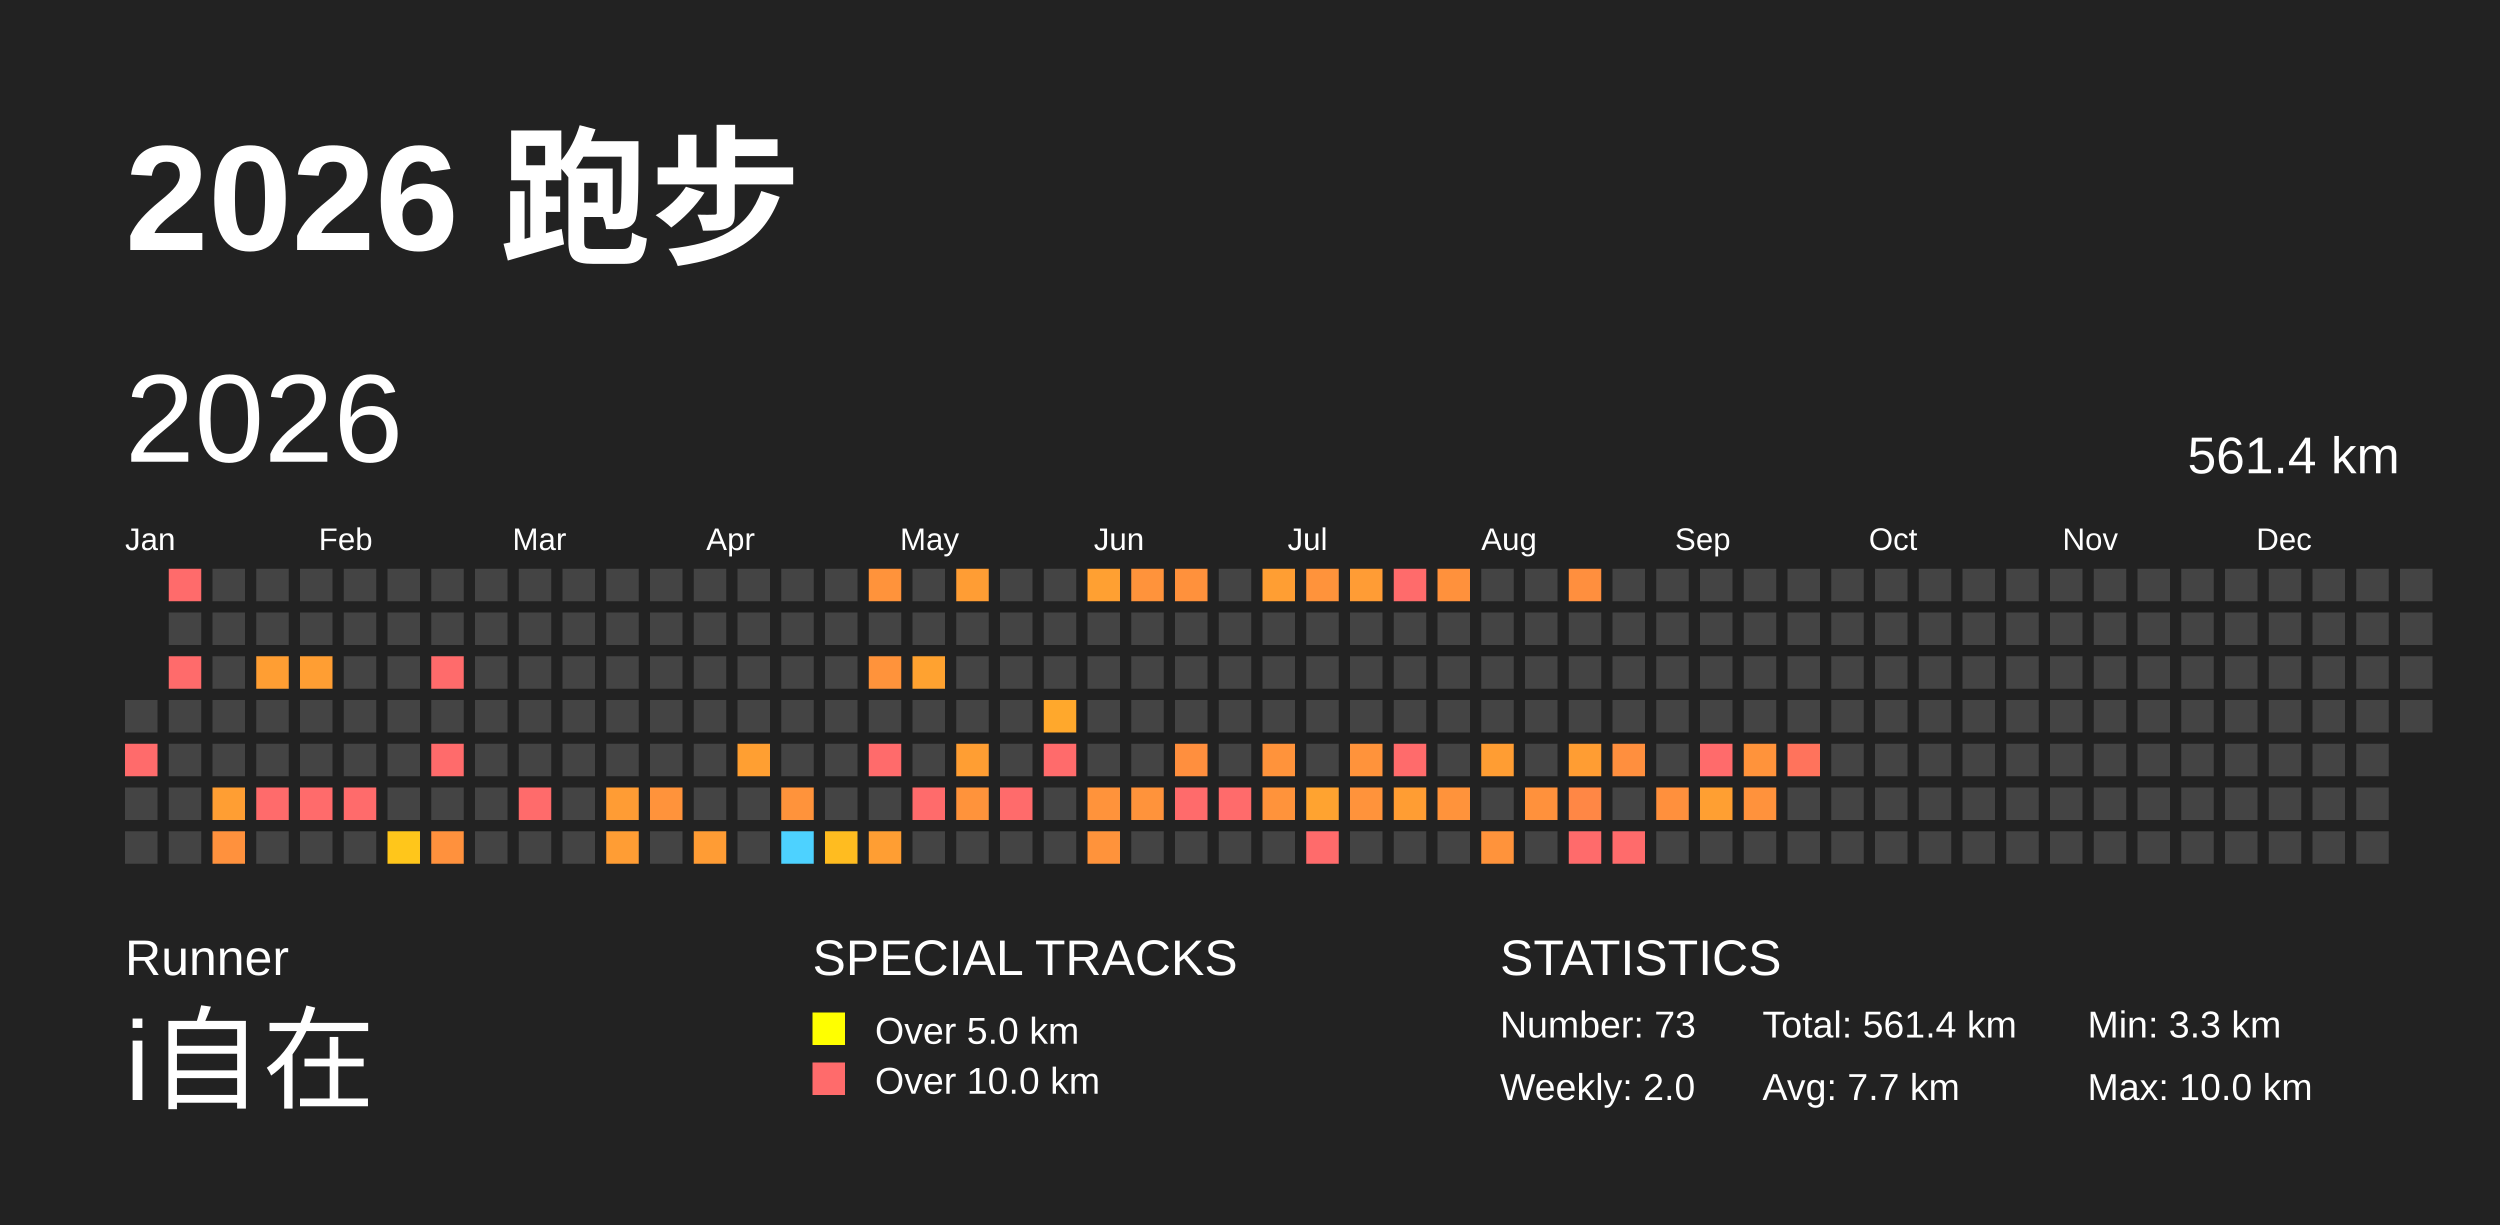
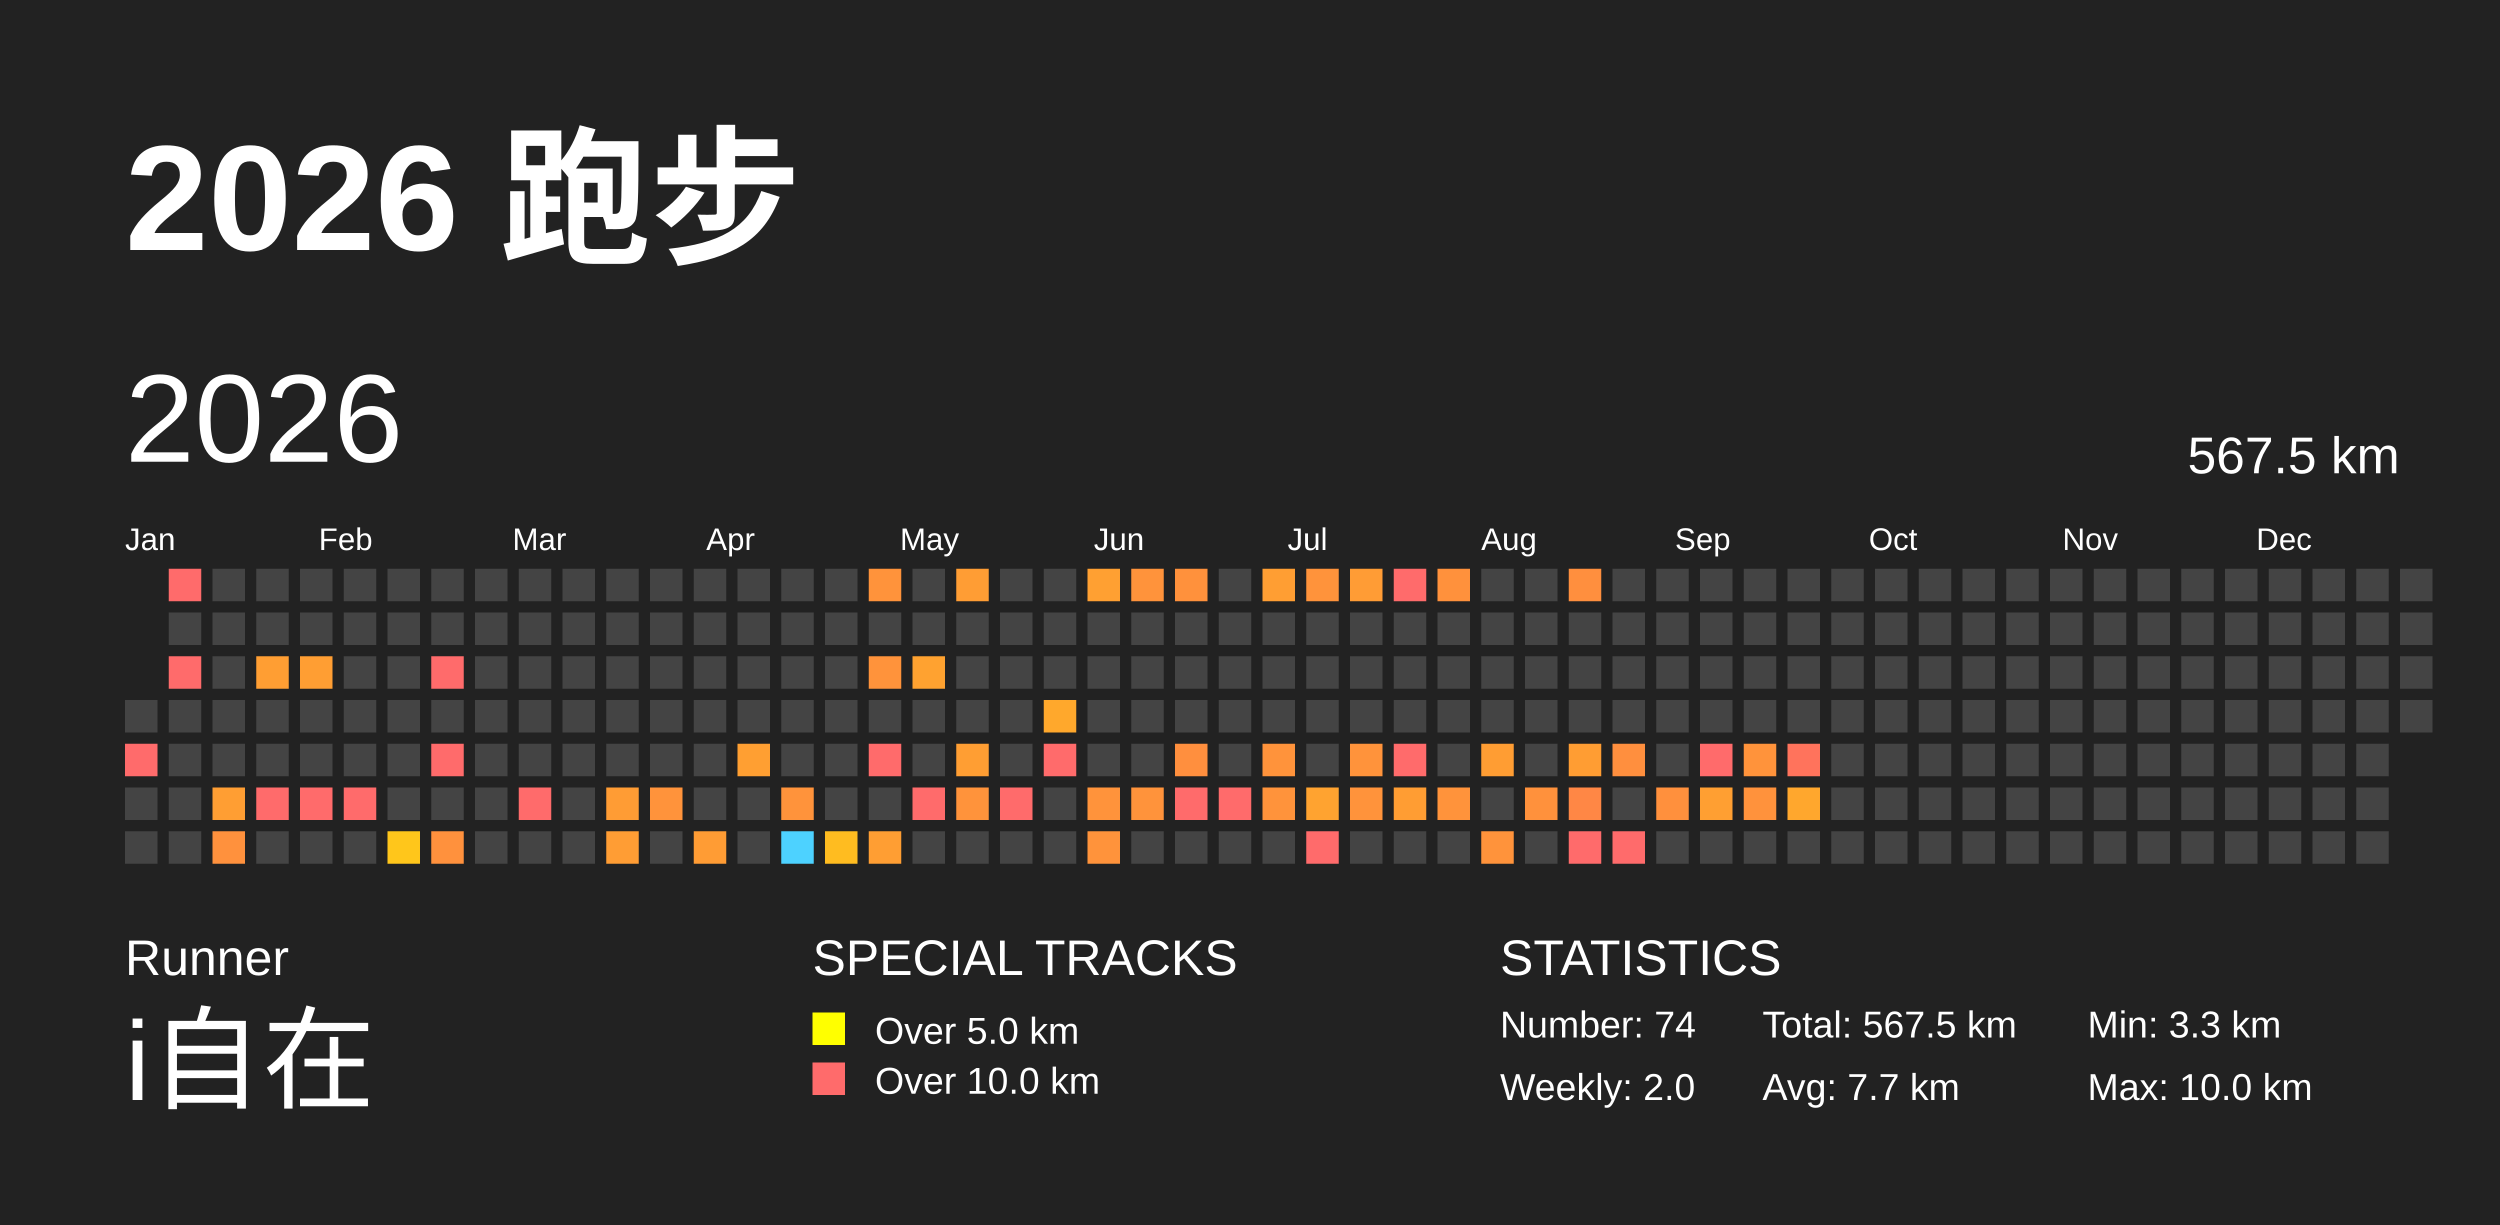
<svg xmlns="http://www.w3.org/2000/svg" baseProfile="full" height="98mm" version="1.1" viewBox="0,0,200,98" width="200mm">
  <defs />
  <rect fill="#222222" height="98" width="200" x="0" y="0" />
  <text fill="#FFFFFF" style="font-size:12px; font-family:Arial; font-weight:bold;" x="10" y="20">2026 跑步</text>
  <text fill="#FFFFFF" style="font-size:4px; font-family:Arial" x="10" y="78">Runner</text>
  <text fill="#FFFFFF" style="font-size:9px; font-family:Arial" x="10" y="88">i自在</text>
  <text fill="#FFFFFF" style="font-size:4px; font-family:Arial" x="65" y="78">SPECIAL TRACKS</text>
  <rect fill="#FFFF00" height="2.6" width="2.6" x="65" y="81" />
  <text fill="#FFFFFF" style="font-size:3px; font-family:Arial" x="70" y="83.5">Over 5.0 km</text>
  <rect fill="#FF6B6B" height="2.6" width="2.6" x="65" y="85" />
  <text fill="#FFFFFF" style="font-size:3px; font-family:Arial" x="70" y="87.5">Over 10.0 km</text>
  <text fill="#FFFFFF" style="font-size:4px; font-family:Arial" x="120" y="78">STATISTICS</text>
-   <text fill="#FFFFFF" style="font-size:3px; font-family:Arial" x="120" y="83">Number: 73</text>
+   <text fill="#FFFFFF" style="font-size:3px; font-family:Arial" x="120" y="83">Number: 74</text>
  <text fill="#FFFFFF" style="font-size:3px; font-family:Arial" x="120" y="88">Weekly: 2.0</text>
-   <text fill="#FFFFFF" style="font-size:3px; font-family:Arial" x="141" y="83">Total: 561.4 km</text>
+   <text fill="#FFFFFF" style="font-size:3px; font-family:Arial" x="141" y="83">Total: 567.5 km</text>
  <text fill="#FFFFFF" style="font-size:3px; font-family:Arial" x="141" y="88">Avg: 7.7 km</text>
  <text fill="#FFFFFF" style="font-size:3px; font-family:Arial" x="167" y="83">Min: 3.3 km</text>
  <text fill="#FFFFFF" style="font-size:3px; font-family:Arial" x="167" y="88">Max: 10.0 km</text>
  <text dominant-baseline="hanging" fill="#FFFFFF" style="font-size:10.0px; font-family:Arial;" x="10" y="30">2026</text>
-   <text dominant-baseline="hanging" fill="#FFFFFF" style="font-size:4.125px; font-family:Arial;" x="175" y="35">561.4 km</text>
+   <text dominant-baseline="hanging" fill="#FFFFFF" style="font-size:4.125px; font-family:Arial;" x="175" y="35">567.5 km</text>
  <text fill="#FFFFFF" style="font-size:2.5px; font-family:Arial" x="10.0" y="44">Jan</text>
  <text fill="#FFFFFF" style="font-size:2.5px; font-family:Arial" x="25.5" y="44">Feb</text>
  <text fill="#FFFFFF" style="font-size:2.5px; font-family:Arial" x="41.0" y="44">Mar</text>
  <text fill="#FFFFFF" style="font-size:2.5px; font-family:Arial" x="56.5" y="44">Apr</text>
  <text fill="#FFFFFF" style="font-size:2.5px; font-family:Arial" x="72.0" y="44">May</text>
  <text fill="#FFFFFF" style="font-size:2.5px; font-family:Arial" x="87.5" y="44">Jun</text>
  <text fill="#FFFFFF" style="font-size:2.5px; font-family:Arial" x="103.0" y="44">Jul</text>
  <text fill="#FFFFFF" style="font-size:2.5px; font-family:Arial" x="118.5" y="44">Aug</text>
  <text fill="#FFFFFF" style="font-size:2.5px; font-family:Arial" x="134.0" y="44">Sep</text>
  <text fill="#FFFFFF" style="font-size:2.5px; font-family:Arial" x="149.5" y="44">Oct</text>
  <text fill="#FFFFFF" style="font-size:2.5px; font-family:Arial" x="165.0" y="44">Nov</text>
  <text fill="#FFFFFF" style="font-size:2.5px; font-family:Arial" x="180.5" y="44">Dec</text>
  <rect fill="#444444" height="2.6" width="2.6" x="10.0" y="56.0" />
  <rect fill="#FF6B6B" height="2.6" width="2.6" x="10.0" y="59.5" />
  <rect fill="#444444" height="2.6" width="2.6" x="10.0" y="63.0" />
  <rect fill="#444444" height="2.6" width="2.6" x="10.0" y="66.5" />
  <rect fill="#FF6B6B" height="2.6" width="2.6" x="13.5" y="45.5" />
  <rect fill="#444444" height="2.6" width="2.6" x="13.5" y="49.0" />
  <rect fill="#FF6B6B" height="2.6" width="2.6" x="13.5" y="52.5" />
  <rect fill="#444444" height="2.6" width="2.6" x="13.5" y="56.0" />
  <rect fill="#444444" height="2.6" width="2.6" x="13.5" y="59.5" />
  <rect fill="#444444" height="2.6" width="2.6" x="13.5" y="63.0" />
  <rect fill="#444444" height="2.6" width="2.6" x="13.5" y="66.5" />
  <rect fill="#444444" height="2.6" width="2.6" x="17.0" y="45.5" />
  <rect fill="#444444" height="2.6" width="2.6" x="17.0" y="49.0" />
  <rect fill="#444444" height="2.6" width="2.6" x="17.0" y="52.5" />
  <rect fill="#444444" height="2.6" width="2.6" x="17.0" y="56.0" />
  <rect fill="#444444" height="2.6" width="2.6" x="17.0" y="59.5" />
  <rect fill="#ff9e33" height="2.6" width="2.6" x="17.0" y="63.0" />
  <rect fill="#ff913d" height="2.6" width="2.6" x="17.0" y="66.5" />
  <rect fill="#444444" height="2.6" width="2.6" x="20.5" y="45.5" />
  <rect fill="#444444" height="2.6" width="2.6" x="20.5" y="49.0" />
  <rect fill="#ff9e33" height="2.6" width="2.6" x="20.5" y="52.5" />
  <rect fill="#444444" height="2.6" width="2.6" x="20.5" y="56.0" />
  <rect fill="#444444" height="2.6" width="2.6" x="20.5" y="59.5" />
  <rect fill="#FF6B6B" height="2.6" width="2.6" x="20.5" y="63.0" />
  <rect fill="#444444" height="2.6" width="2.6" x="20.5" y="66.5" />
  <rect fill="#444444" height="2.6" width="2.6" x="24.0" y="45.5" />
  <rect fill="#444444" height="2.6" width="2.6" x="24.0" y="49.0" />
  <rect fill="#ff9e33" height="2.6" width="2.6" x="24.0" y="52.5" />
  <rect fill="#444444" height="2.6" width="2.6" x="24.0" y="56.0" />
  <rect fill="#444444" height="2.6" width="2.6" x="24.0" y="59.5" />
  <rect fill="#FF6B6B" height="2.6" width="2.6" x="24.0" y="63.0" />
  <rect fill="#444444" height="2.6" width="2.6" x="24.0" y="66.5" />
  <rect fill="#444444" height="2.6" width="2.6" x="27.5" y="45.5" />
  <rect fill="#444444" height="2.6" width="2.6" x="27.5" y="49.0" />
  <rect fill="#444444" height="2.6" width="2.6" x="27.5" y="52.5" />
  <rect fill="#444444" height="2.6" width="2.6" x="27.5" y="56.0" />
  <rect fill="#444444" height="2.6" width="2.6" x="27.5" y="59.5" />
  <rect fill="#FF6B6B" height="2.6" width="2.6" x="27.5" y="63.0" />
  <rect fill="#444444" height="2.6" width="2.6" x="27.5" y="66.5" />
  <rect fill="#444444" height="2.6" width="2.6" x="31.0" y="45.5" />
  <rect fill="#444444" height="2.6" width="2.6" x="31.0" y="49.0" />
  <rect fill="#444444" height="2.6" width="2.6" x="31.0" y="52.5" />
  <rect fill="#444444" height="2.6" width="2.6" x="31.0" y="56.0" />
  <rect fill="#444444" height="2.6" width="2.6" x="31.0" y="59.5" />
  <rect fill="#444444" height="2.6" width="2.6" x="31.0" y="63.0" />
  <rect fill="#ffc61b" height="2.6" width="2.6" x="31.0" y="66.5" />
  <rect fill="#444444" height="2.6" width="2.6" x="34.5" y="45.5" />
  <rect fill="#444444" height="2.6" width="2.6" x="34.5" y="49.0" />
  <rect fill="#FF6B6B" height="2.6" width="2.6" x="34.5" y="52.5" />
  <rect fill="#444444" height="2.6" width="2.6" x="34.5" y="56.0" />
  <rect fill="#FF6B6B" height="2.6" width="2.6" x="34.5" y="59.5" />
  <rect fill="#444444" height="2.6" width="2.6" x="34.5" y="63.0" />
  <rect fill="#ff913d" height="2.6" width="2.6" x="34.5" y="66.5" />
  <rect fill="#444444" height="2.6" width="2.6" x="38.0" y="45.5" />
  <rect fill="#444444" height="2.6" width="2.6" x="38.0" y="49.0" />
  <rect fill="#444444" height="2.6" width="2.6" x="38.0" y="52.5" />
  <rect fill="#444444" height="2.6" width="2.6" x="38.0" y="56.0" />
  <rect fill="#444444" height="2.6" width="2.6" x="38.0" y="59.5" />
  <rect fill="#444444" height="2.6" width="2.6" x="38.0" y="63.0" />
  <rect fill="#444444" height="2.6" width="2.6" x="38.0" y="66.5" />
  <rect fill="#444444" height="2.6" width="2.6" x="41.5" y="45.5" />
  <rect fill="#444444" height="2.6" width="2.6" x="41.5" y="49.0" />
  <rect fill="#444444" height="2.6" width="2.6" x="41.5" y="52.5" />
  <rect fill="#444444" height="2.6" width="2.6" x="41.5" y="56.0" />
  <rect fill="#444444" height="2.6" width="2.6" x="41.5" y="59.5" />
  <rect fill="#FF6B6B" height="2.6" width="2.6" x="41.5" y="63.0" />
  <rect fill="#444444" height="2.6" width="2.6" x="41.5" y="66.5" />
  <rect fill="#444444" height="2.6" width="2.6" x="45.0" y="45.5" />
  <rect fill="#444444" height="2.6" width="2.6" x="45.0" y="49.0" />
  <rect fill="#444444" height="2.6" width="2.6" x="45.0" y="52.5" />
  <rect fill="#444444" height="2.6" width="2.6" x="45.0" y="56.0" />
  <rect fill="#444444" height="2.6" width="2.6" x="45.0" y="59.5" />
  <rect fill="#444444" height="2.6" width="2.6" x="45.0" y="63.0" />
  <rect fill="#444444" height="2.6" width="2.6" x="45.0" y="66.5" />
  <rect fill="#444444" height="2.6" width="2.6" x="48.5" y="45.5" />
  <rect fill="#444444" height="2.6" width="2.6" x="48.5" y="49.0" />
  <rect fill="#444444" height="2.6" width="2.6" x="48.5" y="52.5" />
  <rect fill="#444444" height="2.6" width="2.6" x="48.5" y="56.0" />
  <rect fill="#444444" height="2.6" width="2.6" x="48.5" y="59.5" />
  <rect fill="#ff9c34" height="2.6" width="2.6" x="48.5" y="63.0" />
  <rect fill="#ff9d34" height="2.6" width="2.6" x="48.5" y="66.5" />
  <rect fill="#444444" height="2.6" width="2.6" x="52.0" y="45.5" />
  <rect fill="#444444" height="2.6" width="2.6" x="52.0" y="49.0" />
  <rect fill="#444444" height="2.6" width="2.6" x="52.0" y="52.5" />
  <rect fill="#444444" height="2.6" width="2.6" x="52.0" y="56.0" />
  <rect fill="#444444" height="2.6" width="2.6" x="52.0" y="59.5" />
  <rect fill="#ff933b" height="2.6" width="2.6" x="52.0" y="63.0" />
  <rect fill="#444444" height="2.6" width="2.6" x="52.0" y="66.5" />
  <rect fill="#444444" height="2.6" width="2.6" x="55.5" y="45.5" />
  <rect fill="#444444" height="2.6" width="2.6" x="55.5" y="49.0" />
  <rect fill="#444444" height="2.6" width="2.6" x="55.5" y="52.5" />
  <rect fill="#444444" height="2.6" width="2.6" x="55.5" y="56.0" />
  <rect fill="#444444" height="2.6" width="2.6" x="55.5" y="59.5" />
  <rect fill="#444444" height="2.6" width="2.6" x="55.5" y="63.0" />
  <rect fill="#ff9c34" height="2.6" width="2.6" x="55.5" y="66.5" />
  <rect fill="#444444" height="2.6" width="2.6" x="59.0" y="45.5" />
  <rect fill="#444444" height="2.6" width="2.6" x="59.0" y="49.0" />
  <rect fill="#444444" height="2.6" width="2.6" x="59.0" y="52.5" />
  <rect fill="#444444" height="2.6" width="2.6" x="59.0" y="56.0" />
  <rect fill="#ff9f32" height="2.6" width="2.6" x="59.0" y="59.5" />
  <rect fill="#444444" height="2.6" width="2.6" x="59.0" y="63.0" />
  <rect fill="#444444" height="2.6" width="2.6" x="59.0" y="66.5" />
  <rect fill="#444444" height="2.6" width="2.6" x="62.5" y="45.5" />
  <rect fill="#444444" height="2.6" width="2.6" x="62.5" y="49.0" />
  <rect fill="#444444" height="2.6" width="2.6" x="62.5" y="52.5" />
  <rect fill="#444444" height="2.6" width="2.6" x="62.5" y="56.0" />
  <rect fill="#444444" height="2.6" width="2.6" x="62.5" y="59.5" />
  <rect fill="#ff933b" height="2.6" width="2.6" x="62.5" y="63.0" />
  <rect fill="#4dd2ff" height="2.6" width="2.6" x="62.5" y="66.5" />
  <rect fill="#444444" height="2.6" width="2.6" x="66.0" y="45.5" />
  <rect fill="#444444" height="2.6" width="2.6" x="66.0" y="49.0" />
  <rect fill="#444444" height="2.6" width="2.6" x="66.0" y="52.5" />
  <rect fill="#444444" height="2.6" width="2.6" x="66.0" y="56.0" />
  <rect fill="#444444" height="2.6" width="2.6" x="66.0" y="59.5" />
  <rect fill="#444444" height="2.6" width="2.6" x="66.0" y="63.0" />
  <rect fill="#ffbc20" height="2.6" width="2.6" x="66.0" y="66.5" />
  <rect fill="#ff933b" height="2.6" width="2.6" x="69.5" y="45.5" />
  <rect fill="#444444" height="2.6" width="2.6" x="69.5" y="49.0" />
  <rect fill="#ff933b" height="2.6" width="2.6" x="69.5" y="52.5" />
  <rect fill="#444444" height="2.6" width="2.6" x="69.5" y="56.0" />
  <rect fill="#FF6B6B" height="2.6" width="2.6" x="69.5" y="59.5" />
  <rect fill="#444444" height="2.6" width="2.6" x="69.5" y="63.0" />
  <rect fill="#ff9e33" height="2.6" width="2.6" x="69.5" y="66.5" />
  <rect fill="#444444" height="2.6" width="2.6" x="73.0" y="45.5" />
  <rect fill="#444444" height="2.6" width="2.6" x="73.0" y="49.0" />
  <rect fill="#ffa230" height="2.6" width="2.6" x="73.0" y="52.5" />
  <rect fill="#444444" height="2.6" width="2.6" x="73.0" y="56.0" />
  <rect fill="#444444" height="2.6" width="2.6" x="73.0" y="59.5" />
  <rect fill="#FF6B6B" height="2.6" width="2.6" x="73.0" y="63.0" />
  <rect fill="#444444" height="2.6" width="2.6" x="73.0" y="66.5" />
  <rect fill="#ff9d34" height="2.6" width="2.6" x="76.5" y="45.5" />
  <rect fill="#444444" height="2.6" width="2.6" x="76.5" y="49.0" />
  <rect fill="#444444" height="2.6" width="2.6" x="76.5" y="52.5" />
  <rect fill="#444444" height="2.6" width="2.6" x="76.5" y="56.0" />
  <rect fill="#ff9e33" height="2.6" width="2.6" x="76.5" y="59.5" />
  <rect fill="#ff933b" height="2.6" width="2.6" x="76.5" y="63.0" />
  <rect fill="#444444" height="2.6" width="2.6" x="76.5" y="66.5" />
  <rect fill="#444444" height="2.6" width="2.6" x="80.0" y="45.5" />
  <rect fill="#444444" height="2.6" width="2.6" x="80.0" y="49.0" />
  <rect fill="#444444" height="2.6" width="2.6" x="80.0" y="52.5" />
  <rect fill="#444444" height="2.6" width="2.6" x="80.0" y="56.0" />
  <rect fill="#444444" height="2.6" width="2.6" x="80.0" y="59.5" />
  <rect fill="#FF6B6B" height="2.6" width="2.6" x="80.0" y="63.0" />
  <rect fill="#444444" height="2.6" width="2.6" x="80.0" y="66.5" />
  <rect fill="#444444" height="2.6" width="2.6" x="83.5" y="45.5" />
  <rect fill="#444444" height="2.6" width="2.6" x="83.5" y="49.0" />
  <rect fill="#444444" height="2.6" width="2.6" x="83.5" y="52.5" />
  <rect fill="#ffa82c" height="2.6" width="2.6" x="83.5" y="56.0" />
  <rect fill="#FF6B6B" height="2.6" width="2.6" x="83.5" y="59.5" />
  <rect fill="#444444" height="2.6" width="2.6" x="83.5" y="63.0" />
  <rect fill="#444444" height="2.6" width="2.6" x="83.5" y="66.5" />
  <rect fill="#ffa032" height="2.6" width="2.6" x="87.0" y="45.5" />
  <rect fill="#444444" height="2.6" width="2.6" x="87.0" y="49.0" />
  <rect fill="#444444" height="2.6" width="2.6" x="87.0" y="52.5" />
  <rect fill="#444444" height="2.6" width="2.6" x="87.0" y="56.0" />
  <rect fill="#444444" height="2.6" width="2.6" x="87.0" y="59.5" />
  <rect fill="#ff933b" height="2.6" width="2.6" x="87.0" y="63.0" />
  <rect fill="#ff933b" height="2.6" width="2.6" x="87.0" y="66.5" />
  <rect fill="#ff933b" height="2.6" width="2.6" x="90.5" y="45.5" />
  <rect fill="#444444" height="2.6" width="2.6" x="90.5" y="49.0" />
  <rect fill="#444444" height="2.6" width="2.6" x="90.5" y="52.5" />
  <rect fill="#444444" height="2.6" width="2.6" x="90.5" y="56.0" />
  <rect fill="#444444" height="2.6" width="2.6" x="90.5" y="59.5" />
  <rect fill="#ff933b" height="2.6" width="2.6" x="90.5" y="63.0" />
  <rect fill="#444444" height="2.6" width="2.6" x="90.5" y="66.5" />
  <rect fill="#ff913c" height="2.6" width="2.6" x="94.0" y="45.5" />
  <rect fill="#444444" height="2.6" width="2.6" x="94.0" y="49.0" />
  <rect fill="#444444" height="2.6" width="2.6" x="94.0" y="52.5" />
  <rect fill="#444444" height="2.6" width="2.6" x="94.0" y="56.0" />
  <rect fill="#ff8f3e" height="2.6" width="2.6" x="94.0" y="59.5" />
  <rect fill="#FF6B6B" height="2.6" width="2.6" x="94.0" y="63.0" />
  <rect fill="#444444" height="2.6" width="2.6" x="94.0" y="66.5" />
  <rect fill="#444444" height="2.6" width="2.6" x="97.5" y="45.5" />
  <rect fill="#444444" height="2.6" width="2.6" x="97.5" y="49.0" />
  <rect fill="#444444" height="2.6" width="2.6" x="97.5" y="52.5" />
  <rect fill="#444444" height="2.6" width="2.6" x="97.5" y="56.0" />
  <rect fill="#444444" height="2.6" width="2.6" x="97.5" y="59.5" />
  <rect fill="#FF6B6B" height="2.6" width="2.6" x="97.5" y="63.0" />
  <rect fill="#444444" height="2.6" width="2.6" x="97.5" y="66.5" />
  <rect fill="#ff9e33" height="2.6" width="2.6" x="101.0" y="45.5" />
  <rect fill="#444444" height="2.6" width="2.6" x="101.0" y="49.0" />
  <rect fill="#444444" height="2.6" width="2.6" x="101.0" y="52.5" />
  <rect fill="#444444" height="2.6" width="2.6" x="101.0" y="56.0" />
  <rect fill="#ff933b" height="2.6" width="2.6" x="101.0" y="59.5" />
  <rect fill="#ff933b" height="2.6" width="2.6" x="101.0" y="63.0" />
  <rect fill="#444444" height="2.6" width="2.6" x="101.0" y="66.5" />
  <rect fill="#ff933b" height="2.6" width="2.6" x="104.5" y="45.5" />
  <rect fill="#444444" height="2.6" width="2.6" x="104.5" y="49.0" />
  <rect fill="#444444" height="2.6" width="2.6" x="104.5" y="52.5" />
  <rect fill="#444444" height="2.6" width="2.6" x="104.5" y="56.0" />
  <rect fill="#444444" height="2.6" width="2.6" x="104.5" y="59.5" />
  <rect fill="#ffa330" height="2.6" width="2.6" x="104.5" y="63.0" />
  <rect fill="#FF6B6B" height="2.6" width="2.6" x="104.5" y="66.5" />
  <rect fill="#ff9c35" height="2.6" width="2.6" x="108.0" y="45.5" />
  <rect fill="#444444" height="2.6" width="2.6" x="108.0" y="49.0" />
  <rect fill="#444444" height="2.6" width="2.6" x="108.0" y="52.5" />
  <rect fill="#444444" height="2.6" width="2.6" x="108.0" y="56.0" />
  <rect fill="#ff933b" height="2.6" width="2.6" x="108.0" y="59.5" />
  <rect fill="#ff933b" height="2.6" width="2.6" x="108.0" y="63.0" />
  <rect fill="#444444" height="2.6" width="2.6" x="108.0" y="66.5" />
  <rect fill="#FF6B6B" height="2.6" width="2.6" x="111.5" y="45.5" />
  <rect fill="#444444" height="2.6" width="2.6" x="111.5" y="49.0" />
  <rect fill="#444444" height="2.6" width="2.6" x="111.5" y="52.5" />
  <rect fill="#444444" height="2.6" width="2.6" x="111.5" y="56.0" />
  <rect fill="#FF6B6B" height="2.6" width="2.6" x="111.5" y="59.5" />
  <rect fill="#ff9d33" height="2.6" width="2.6" x="111.5" y="63.0" />
  <rect fill="#444444" height="2.6" width="2.6" x="111.5" y="66.5" />
  <rect fill="#ff913c" height="2.6" width="2.6" x="115.0" y="45.5" />
  <rect fill="#444444" height="2.6" width="2.6" x="115.0" y="49.0" />
  <rect fill="#444444" height="2.6" width="2.6" x="115.0" y="52.5" />
  <rect fill="#444444" height="2.6" width="2.6" x="115.0" y="56.0" />
  <rect fill="#444444" height="2.6" width="2.6" x="115.0" y="59.5" />
  <rect fill="#ff933b" height="2.6" width="2.6" x="115.0" y="63.0" />
  <rect fill="#444444" height="2.6" width="2.6" x="115.0" y="66.5" />
  <rect fill="#444444" height="2.6" width="2.6" x="118.5" y="45.5" />
  <rect fill="#444444" height="2.6" width="2.6" x="118.5" y="49.0" />
  <rect fill="#444444" height="2.6" width="2.6" x="118.5" y="52.5" />
  <rect fill="#444444" height="2.6" width="2.6" x="118.5" y="56.0" />
  <rect fill="#ff9d33" height="2.6" width="2.6" x="118.5" y="59.5" />
  <rect fill="#444444" height="2.6" width="2.6" x="118.5" y="63.0" />
  <rect fill="#ff933b" height="2.6" width="2.6" x="118.5" y="66.5" />
  <rect fill="#444444" height="2.6" width="2.6" x="122.0" y="45.5" />
  <rect fill="#444444" height="2.6" width="2.6" x="122.0" y="49.0" />
  <rect fill="#444444" height="2.6" width="2.6" x="122.0" y="52.5" />
  <rect fill="#444444" height="2.6" width="2.6" x="122.0" y="56.0" />
  <rect fill="#444444" height="2.6" width="2.6" x="122.0" y="59.5" />
  <rect fill="#ff913c" height="2.6" width="2.6" x="122.0" y="63.0" />
  <rect fill="#444444" height="2.6" width="2.6" x="122.0" y="66.5" />
  <rect fill="#ff8f3e" height="2.6" width="2.6" x="125.5" y="45.5" />
  <rect fill="#444444" height="2.6" width="2.6" x="125.5" y="49.0" />
  <rect fill="#444444" height="2.6" width="2.6" x="125.5" y="52.5" />
  <rect fill="#444444" height="2.6" width="2.6" x="125.5" y="56.0" />
  <rect fill="#ff9d33" height="2.6" width="2.6" x="125.5" y="59.5" />
  <rect fill="#ff8745" height="2.6" width="2.6" x="125.5" y="63.0" />
  <rect fill="#FF6B6B" height="2.6" width="2.6" x="125.5" y="66.5" />
  <rect fill="#444444" height="2.6" width="2.6" x="129.0" y="45.5" />
  <rect fill="#444444" height="2.6" width="2.6" x="129.0" y="49.0" />
  <rect fill="#444444" height="2.6" width="2.6" x="129.0" y="52.5" />
  <rect fill="#444444" height="2.6" width="2.6" x="129.0" y="56.0" />
  <rect fill="#ff8f3e" height="2.6" width="2.6" x="129.0" y="59.5" />
  <rect fill="#444444" height="2.6" width="2.6" x="129.0" y="63.0" />
  <rect fill="#FF6B6B" height="2.6" width="2.6" x="129.0" y="66.5" />
  <rect fill="#444444" height="2.6" width="2.6" x="132.5" y="45.5" />
  <rect fill="#444444" height="2.6" width="2.6" x="132.5" y="49.0" />
  <rect fill="#444444" height="2.6" width="2.6" x="132.5" y="52.5" />
  <rect fill="#444444" height="2.6" width="2.6" x="132.5" y="56.0" />
  <rect fill="#444444" height="2.6" width="2.6" x="132.5" y="59.5" />
  <rect fill="#ff903d" height="2.6" width="2.6" x="132.5" y="63.0" />
  <rect fill="#444444" height="2.6" width="2.6" x="132.5" y="66.5" />
  <rect fill="#444444" height="2.6" width="2.6" x="136.0" y="45.5" />
  <rect fill="#444444" height="2.6" width="2.6" x="136.0" y="49.0" />
  <rect fill="#444444" height="2.6" width="2.6" x="136.0" y="52.5" />
  <rect fill="#444444" height="2.6" width="2.6" x="136.0" y="56.0" />
  <rect fill="#FF6B6B" height="2.6" width="2.6" x="136.0" y="59.5" />
  <rect fill="#ff9f32" height="2.6" width="2.6" x="136.0" y="63.0" />
  <rect fill="#444444" height="2.6" width="2.6" x="136.0" y="66.5" />
  <rect fill="#444444" height="2.6" width="2.6" x="139.5" y="45.5" />
  <rect fill="#444444" height="2.6" width="2.6" x="139.5" y="49.0" />
  <rect fill="#444444" height="2.6" width="2.6" x="139.5" y="52.5" />
  <rect fill="#444444" height="2.6" width="2.6" x="139.5" y="56.0" />
  <rect fill="#ff933b" height="2.6" width="2.6" x="139.5" y="59.5" />
  <rect fill="#ff923c" height="2.6" width="2.6" x="139.5" y="63.0" />
  <rect fill="#444444" height="2.6" width="2.6" x="139.5" y="66.5" />
  <rect fill="#444444" height="2.6" width="2.6" x="143.0" y="45.5" />
  <rect fill="#444444" height="2.6" width="2.6" x="143.0" y="49.0" />
  <rect fill="#444444" height="2.6" width="2.6" x="143.0" y="52.5" />
  <rect fill="#444444" height="2.6" width="2.6" x="143.0" y="56.0" />
  <rect fill="#ff735c" height="2.6" width="2.6" x="143.0" y="59.5" />
-   <rect fill="#444444" height="2.6" width="2.6" x="143.0" y="63.0" />
+   <rect fill="#ffa72d" height="2.6" width="2.6" x="143.0" y="63.0" />
  <rect fill="#444444" height="2.6" width="2.6" x="143.0" y="66.5" />
  <rect fill="#444444" height="2.6" width="2.6" x="146.5" y="45.5" />
  <rect fill="#444444" height="2.6" width="2.6" x="146.5" y="49.0" />
  <rect fill="#444444" height="2.6" width="2.6" x="146.5" y="52.5" />
  <rect fill="#444444" height="2.6" width="2.6" x="146.5" y="56.0" />
  <rect fill="#444444" height="2.6" width="2.6" x="146.5" y="59.5" />
  <rect fill="#444444" height="2.6" width="2.6" x="146.5" y="63.0" />
  <rect fill="#444444" height="2.6" width="2.6" x="146.5" y="66.5" />
  <rect fill="#444444" height="2.6" width="2.6" x="150.0" y="45.5" />
  <rect fill="#444444" height="2.6" width="2.6" x="150.0" y="49.0" />
  <rect fill="#444444" height="2.6" width="2.6" x="150.0" y="52.5" />
  <rect fill="#444444" height="2.6" width="2.6" x="150.0" y="56.0" />
  <rect fill="#444444" height="2.6" width="2.6" x="150.0" y="59.5" />
  <rect fill="#444444" height="2.6" width="2.6" x="150.0" y="63.0" />
  <rect fill="#444444" height="2.6" width="2.6" x="150.0" y="66.5" />
  <rect fill="#444444" height="2.6" width="2.6" x="153.5" y="45.5" />
  <rect fill="#444444" height="2.6" width="2.6" x="153.5" y="49.0" />
  <rect fill="#444444" height="2.6" width="2.6" x="153.5" y="52.5" />
  <rect fill="#444444" height="2.6" width="2.6" x="153.5" y="56.0" />
  <rect fill="#444444" height="2.6" width="2.6" x="153.5" y="59.5" />
  <rect fill="#444444" height="2.6" width="2.6" x="153.5" y="63.0" />
  <rect fill="#444444" height="2.6" width="2.6" x="153.5" y="66.5" />
  <rect fill="#444444" height="2.6" width="2.6" x="157.0" y="45.5" />
  <rect fill="#444444" height="2.6" width="2.6" x="157.0" y="49.0" />
  <rect fill="#444444" height="2.6" width="2.6" x="157.0" y="52.5" />
  <rect fill="#444444" height="2.6" width="2.6" x="157.0" y="56.0" />
  <rect fill="#444444" height="2.6" width="2.6" x="157.0" y="59.5" />
  <rect fill="#444444" height="2.6" width="2.6" x="157.0" y="63.0" />
  <rect fill="#444444" height="2.6" width="2.6" x="157.0" y="66.5" />
  <rect fill="#444444" height="2.6" width="2.6" x="160.5" y="45.5" />
  <rect fill="#444444" height="2.6" width="2.6" x="160.5" y="49.0" />
  <rect fill="#444444" height="2.6" width="2.6" x="160.5" y="52.5" />
  <rect fill="#444444" height="2.6" width="2.6" x="160.5" y="56.0" />
  <rect fill="#444444" height="2.6" width="2.6" x="160.5" y="59.5" />
  <rect fill="#444444" height="2.6" width="2.6" x="160.5" y="63.0" />
  <rect fill="#444444" height="2.6" width="2.6" x="160.5" y="66.5" />
  <rect fill="#444444" height="2.6" width="2.6" x="164.0" y="45.5" />
  <rect fill="#444444" height="2.6" width="2.6" x="164.0" y="49.0" />
  <rect fill="#444444" height="2.6" width="2.6" x="164.0" y="52.5" />
  <rect fill="#444444" height="2.6" width="2.6" x="164.0" y="56.0" />
  <rect fill="#444444" height="2.6" width="2.6" x="164.0" y="59.5" />
  <rect fill="#444444" height="2.6" width="2.6" x="164.0" y="63.0" />
  <rect fill="#444444" height="2.6" width="2.6" x="164.0" y="66.5" />
  <rect fill="#444444" height="2.6" width="2.6" x="167.5" y="45.5" />
  <rect fill="#444444" height="2.6" width="2.6" x="167.5" y="49.0" />
  <rect fill="#444444" height="2.6" width="2.6" x="167.5" y="52.5" />
  <rect fill="#444444" height="2.6" width="2.6" x="167.5" y="56.0" />
  <rect fill="#444444" height="2.6" width="2.6" x="167.5" y="59.5" />
  <rect fill="#444444" height="2.6" width="2.6" x="167.5" y="63.0" />
  <rect fill="#444444" height="2.6" width="2.6" x="167.5" y="66.5" />
  <rect fill="#444444" height="2.6" width="2.6" x="171.0" y="45.5" />
  <rect fill="#444444" height="2.6" width="2.6" x="171.0" y="49.0" />
  <rect fill="#444444" height="2.6" width="2.6" x="171.0" y="52.5" />
  <rect fill="#444444" height="2.6" width="2.6" x="171.0" y="56.0" />
  <rect fill="#444444" height="2.6" width="2.6" x="171.0" y="59.5" />
  <rect fill="#444444" height="2.6" width="2.6" x="171.0" y="63.0" />
  <rect fill="#444444" height="2.6" width="2.6" x="171.0" y="66.5" />
  <rect fill="#444444" height="2.6" width="2.6" x="174.5" y="45.5" />
  <rect fill="#444444" height="2.6" width="2.6" x="174.5" y="49.0" />
  <rect fill="#444444" height="2.6" width="2.6" x="174.5" y="52.5" />
  <rect fill="#444444" height="2.6" width="2.6" x="174.5" y="56.0" />
  <rect fill="#444444" height="2.6" width="2.6" x="174.5" y="59.5" />
  <rect fill="#444444" height="2.6" width="2.6" x="174.5" y="63.0" />
  <rect fill="#444444" height="2.6" width="2.6" x="174.5" y="66.5" />
  <rect fill="#444444" height="2.6" width="2.6" x="178.0" y="45.5" />
  <rect fill="#444444" height="2.6" width="2.6" x="178.0" y="49.0" />
  <rect fill="#444444" height="2.6" width="2.6" x="178.0" y="52.5" />
  <rect fill="#444444" height="2.6" width="2.6" x="178.0" y="56.0" />
  <rect fill="#444444" height="2.6" width="2.6" x="178.0" y="59.5" />
  <rect fill="#444444" height="2.6" width="2.6" x="178.0" y="63.0" />
  <rect fill="#444444" height="2.6" width="2.6" x="178.0" y="66.5" />
  <rect fill="#444444" height="2.6" width="2.6" x="181.5" y="45.5" />
  <rect fill="#444444" height="2.6" width="2.6" x="181.5" y="49.0" />
  <rect fill="#444444" height="2.6" width="2.6" x="181.5" y="52.5" />
  <rect fill="#444444" height="2.6" width="2.6" x="181.5" y="56.0" />
  <rect fill="#444444" height="2.6" width="2.6" x="181.5" y="59.5" />
  <rect fill="#444444" height="2.6" width="2.6" x="181.5" y="63.0" />
  <rect fill="#444444" height="2.6" width="2.6" x="181.5" y="66.5" />
  <rect fill="#444444" height="2.6" width="2.6" x="185.0" y="45.5" />
  <rect fill="#444444" height="2.6" width="2.6" x="185.0" y="49.0" />
  <rect fill="#444444" height="2.6" width="2.6" x="185.0" y="52.5" />
  <rect fill="#444444" height="2.6" width="2.6" x="185.0" y="56.0" />
  <rect fill="#444444" height="2.6" width="2.6" x="185.0" y="59.5" />
  <rect fill="#444444" height="2.6" width="2.6" x="185.0" y="63.0" />
  <rect fill="#444444" height="2.6" width="2.6" x="185.0" y="66.5" />
  <rect fill="#444444" height="2.6" width="2.6" x="188.5" y="45.5" />
  <rect fill="#444444" height="2.6" width="2.6" x="188.5" y="49.0" />
  <rect fill="#444444" height="2.6" width="2.6" x="188.5" y="52.5" />
  <rect fill="#444444" height="2.6" width="2.6" x="188.5" y="56.0" />
  <rect fill="#444444" height="2.6" width="2.6" x="188.5" y="59.5" />
  <rect fill="#444444" height="2.6" width="2.6" x="188.5" y="63.0" />
  <rect fill="#444444" height="2.6" width="2.6" x="188.5" y="66.5" />
  <rect fill="#444444" height="2.6" width="2.6" x="192.0" y="45.5" />
  <rect fill="#444444" height="2.6" width="2.6" x="192.0" y="49.0" />
  <rect fill="#444444" height="2.6" width="2.6" x="192.0" y="52.5" />
  <rect fill="#444444" height="2.6" width="2.6" x="192.0" y="56.0" />
</svg>
